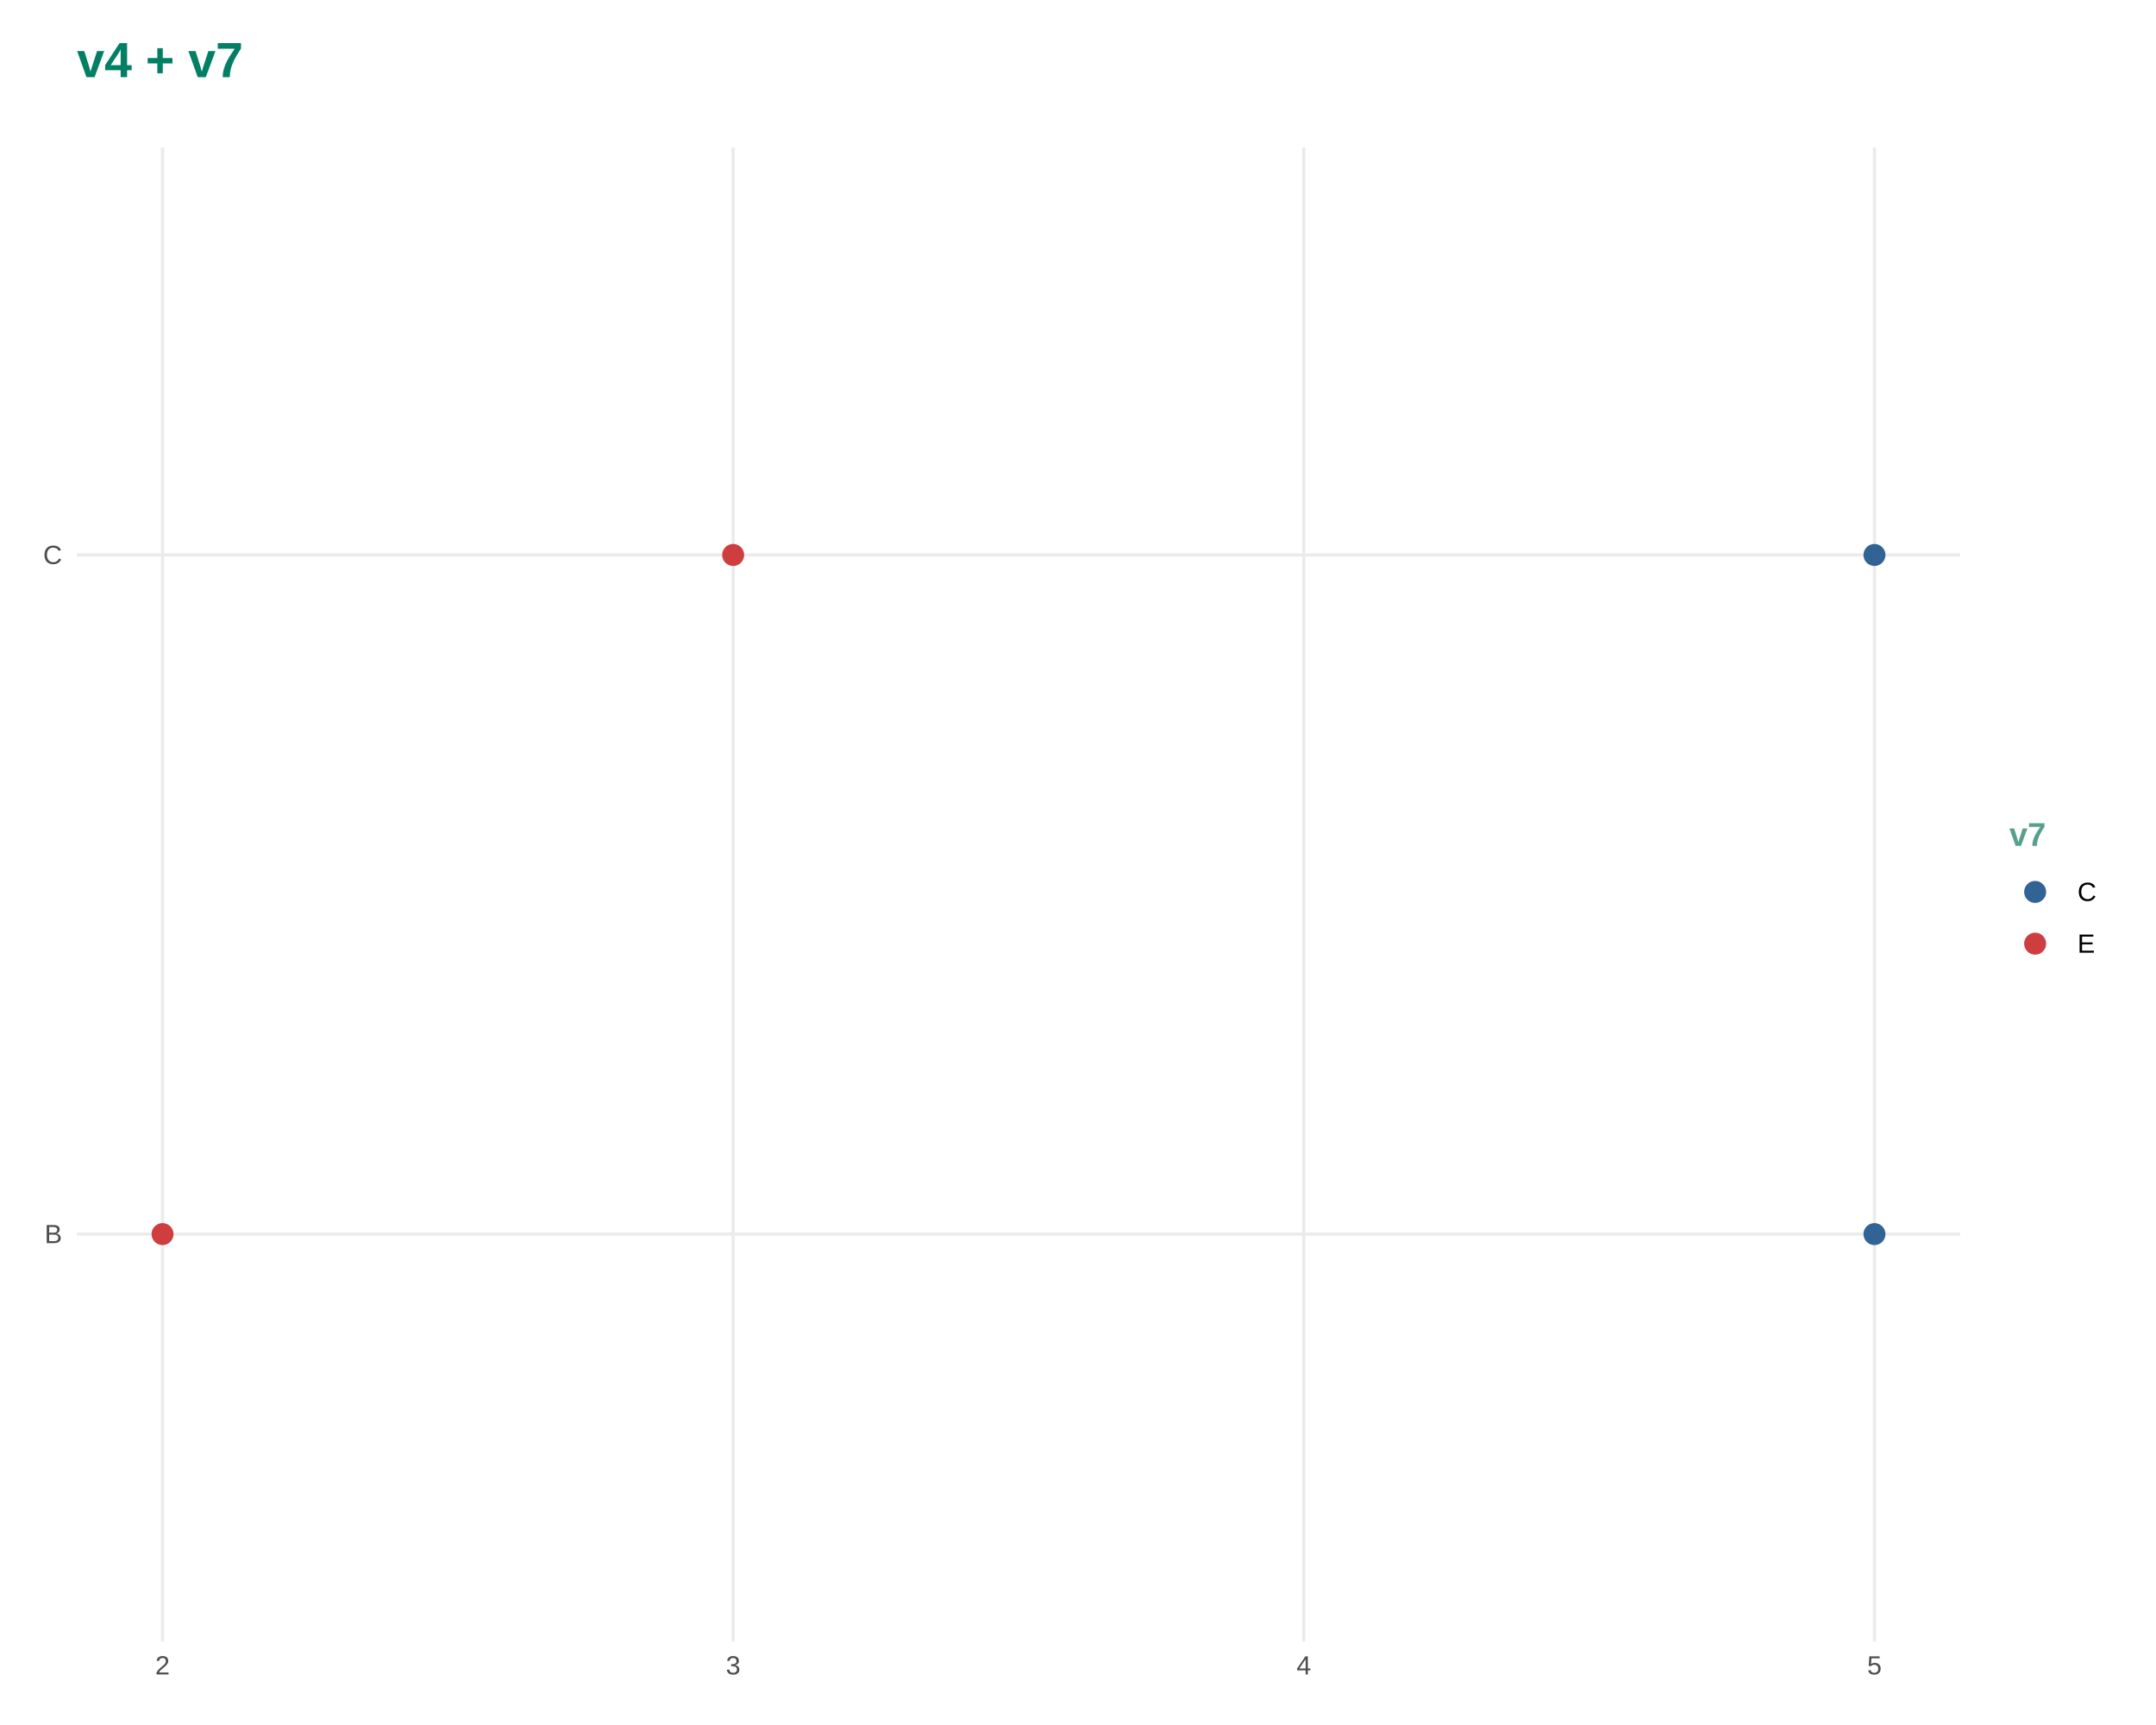
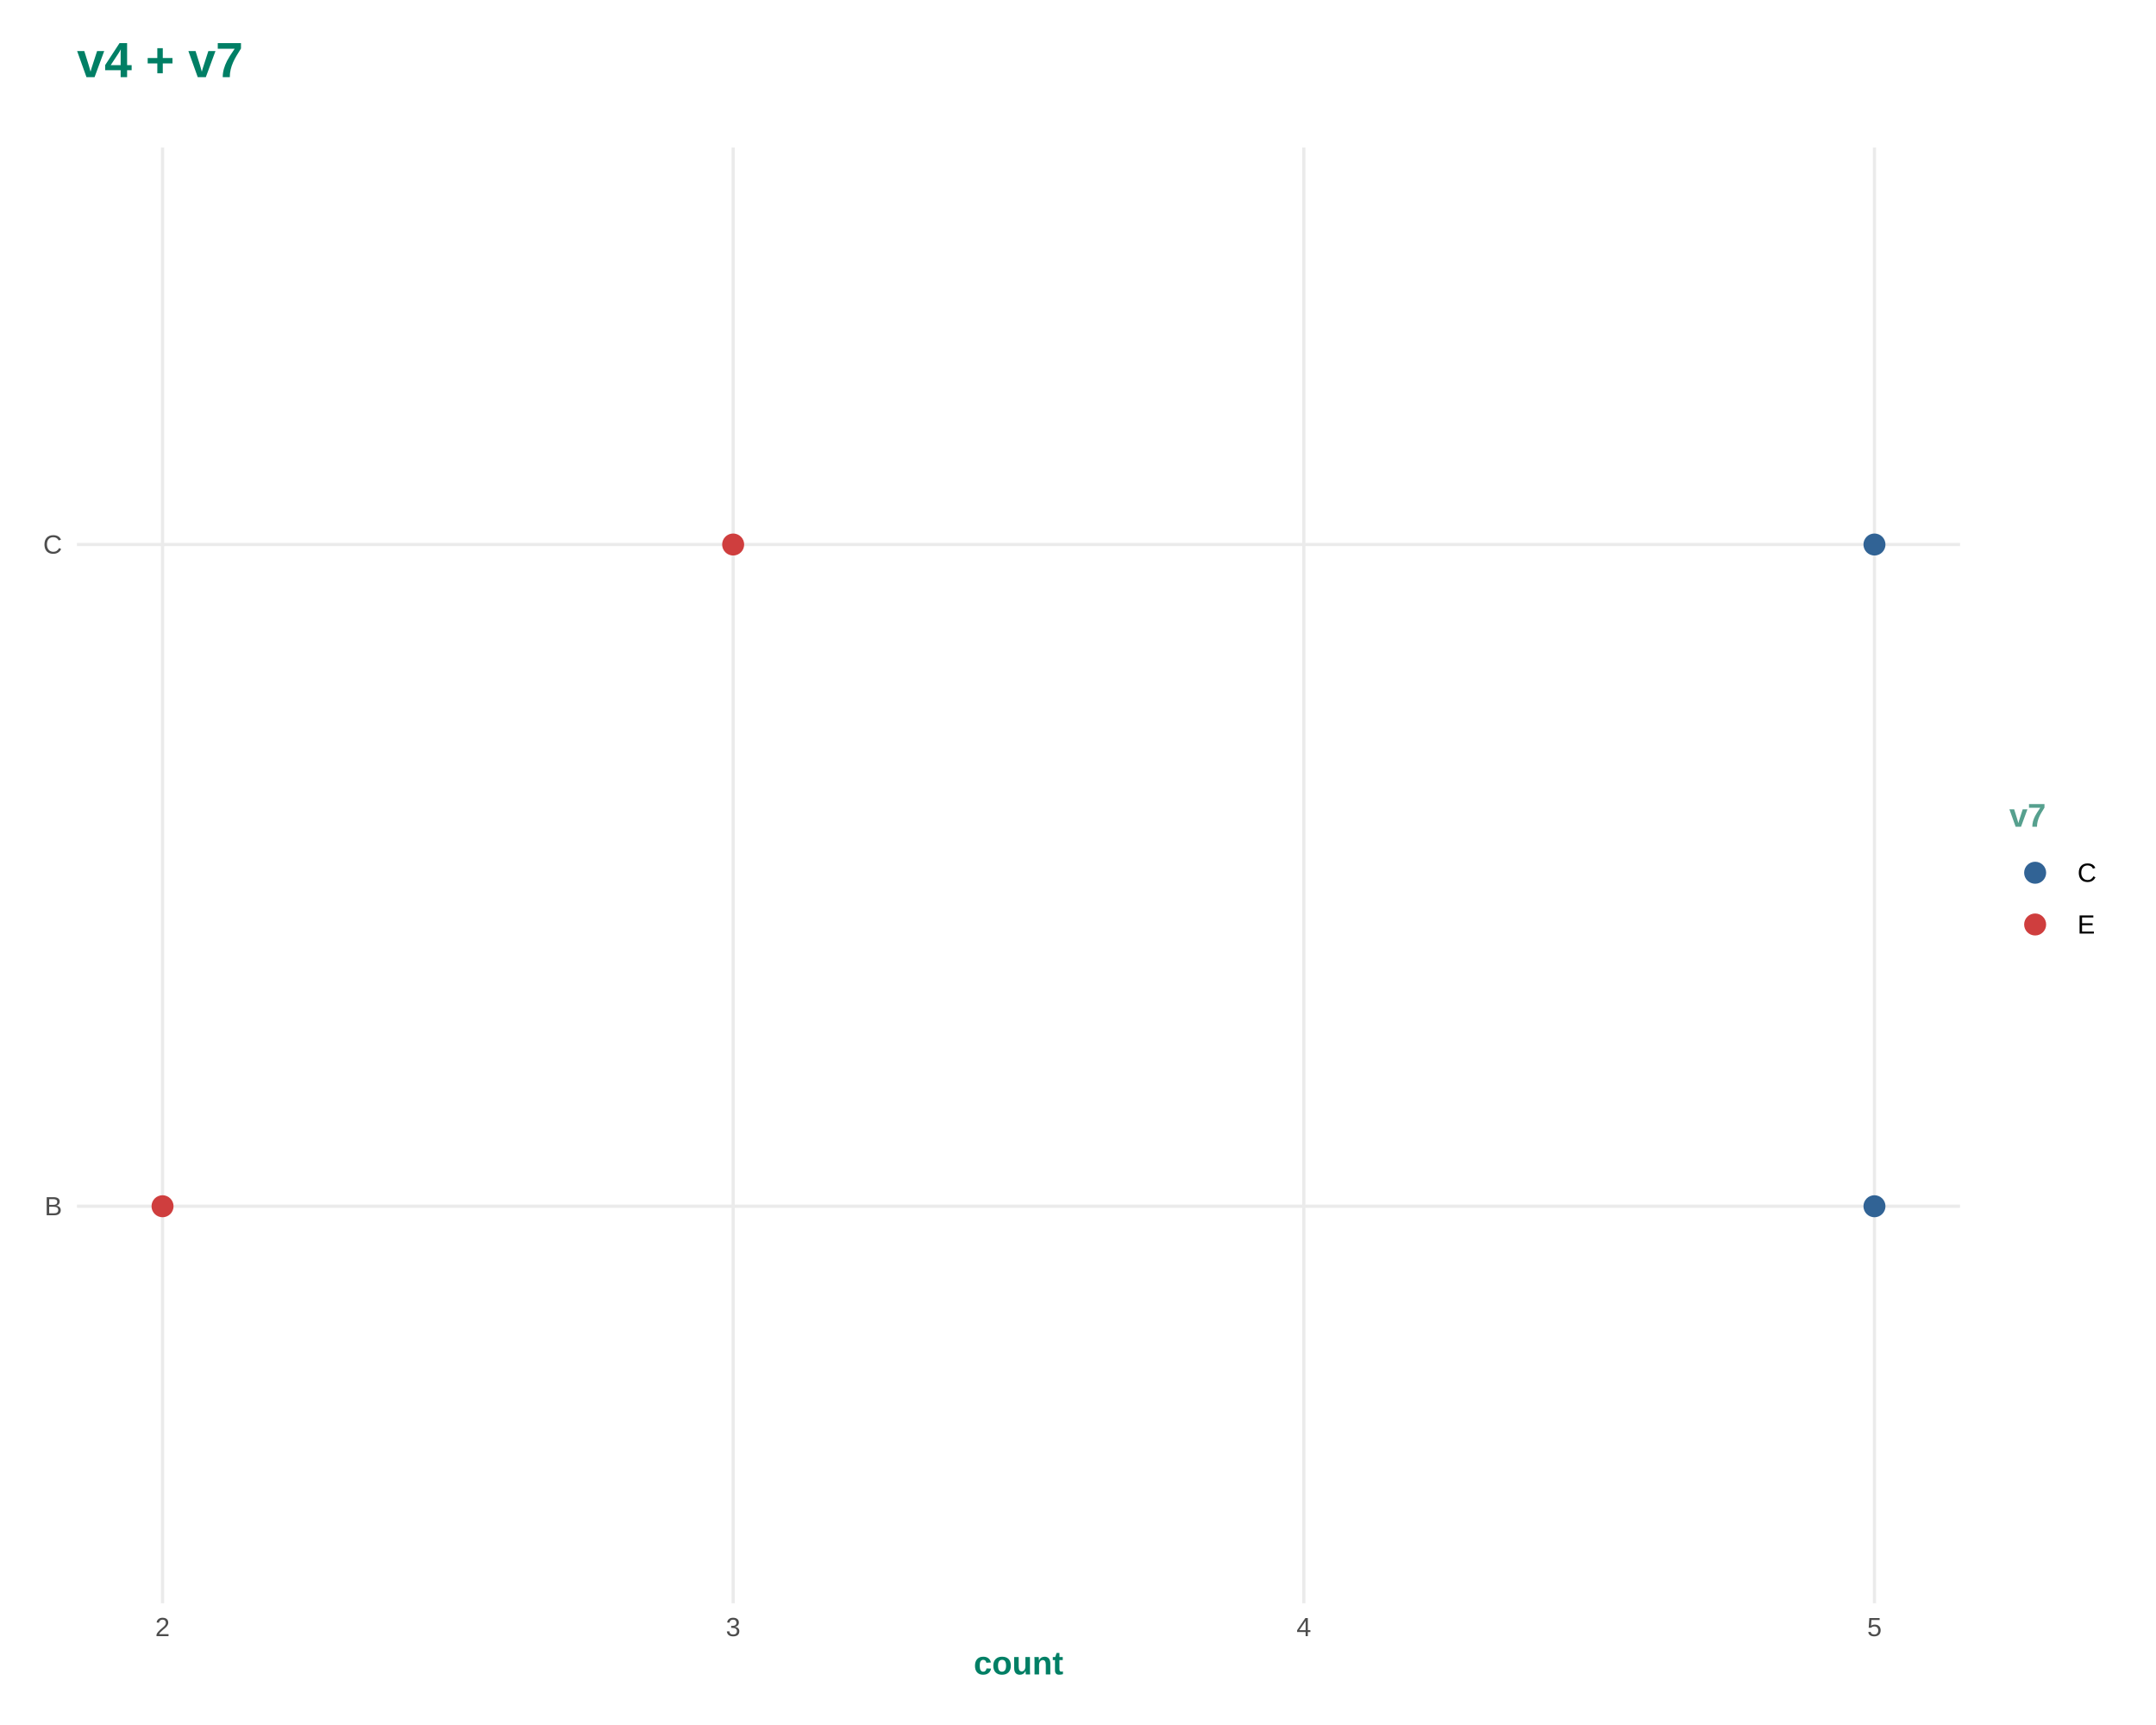
<svg xmlns="http://www.w3.org/2000/svg" viewBox="0 0 720.00 576.00">
  <defs>
    <style type="text/css">
    line, polyline, polygon, path, rect, circle {
      fill: none;
      stroke: #000000;
      stroke-linecap: round;
      stroke-linejoin: round;
      stroke-miterlimit: 10.00;
    }
  </style>
  </defs>
  <rect width="100%" height="100%" style="stroke: none; fill: #FFFFFF;" />
  <defs>
-     <clipPath id="cpMjUuNjl8NjU0LjU2fDU0OC4xNHw0OS4yNQ==">
-       <rect x="25.69" y="49.25" width="628.87" height="498.89" />
+     <clipPath id="cpMjUuNjl8NjU0LjU2fDUzNS4zNXw0OS4yNQ==">
+       <rect x="25.69" y="49.25" width="628.87" height="486.10" />
    </clipPath>
  </defs>
-   <polyline points="25.69,412.08 654.56,412.08 " style="stroke-width: 1.07; stroke: #EBEBEB; stroke-linecap: butt;" clip-path="url(#cpMjUuNjl8NjU0LjU2fDU0OC4xNHw0OS4yNQ==)" />
-   <polyline points="25.69,185.31 654.56,185.31 " style="stroke-width: 1.07; stroke: #EBEBEB; stroke-linecap: butt;" clip-path="url(#cpMjUuNjl8NjU0LjU2fDU0OC4xNHw0OS4yNQ==)" />
-   <polyline points="54.28,548.14 54.28,49.25 " style="stroke-width: 1.07; stroke: #EBEBEB; stroke-linecap: butt;" clip-path="url(#cpMjUuNjl8NjU0LjU2fDU0OC4xNHw0OS4yNQ==)" />
-   <polyline points="244.84,548.14 244.84,49.25 " style="stroke-width: 1.07; stroke: #EBEBEB; stroke-linecap: butt;" clip-path="url(#cpMjUuNjl8NjU0LjU2fDU0OC4xNHw0OS4yNQ==)" />
-   <polyline points="435.41,548.14 435.41,49.25 " style="stroke-width: 1.07; stroke: #EBEBEB; stroke-linecap: butt;" clip-path="url(#cpMjUuNjl8NjU0LjU2fDU0OC4xNHw0OS4yNQ==)" />
-   <polyline points="625.98,548.14 625.98,49.25 " style="stroke-width: 1.07; stroke: #EBEBEB; stroke-linecap: butt;" clip-path="url(#cpMjUuNjl8NjU0LjU2fDU0OC4xNHw0OS4yNQ==)" />
-   <circle cx="625.98" cy="412.08" r="2.49pt" style="stroke-width: 0.71; stroke: #316395; fill: #316395;" clip-path="url(#cpMjUuNjl8NjU0LjU2fDU0OC4xNHw0OS4yNQ==)" />
-   <circle cx="625.98" cy="185.31" r="2.49pt" style="stroke-width: 0.71; stroke: #316395; fill: #316395;" clip-path="url(#cpMjUuNjl8NjU0LjU2fDU0OC4xNHw0OS4yNQ==)" />
-   <circle cx="54.28" cy="412.08" r="2.49pt" style="stroke-width: 0.71; stroke: #CF3E3E; fill: #CF3E3E;" clip-path="url(#cpMjUuNjl8NjU0LjU2fDU0OC4xNHw0OS4yNQ==)" />
-   <circle cx="244.84" cy="185.31" r="2.49pt" style="stroke-width: 0.71; stroke: #CF3E3E; fill: #CF3E3E;" clip-path="url(#cpMjUuNjl8NjU0LjU2fDU0OC4xNHw0OS4yNQ==)" />
+   <polyline points="25.69,402.78 654.56,402.78 " style="stroke-width: 1.07; stroke: #EBEBEB; stroke-linecap: butt;" clip-path="url(#cpMjUuNjl8NjU0LjU2fDUzNS4zNXw0OS4yNQ==)" />
+   <polyline points="25.69,181.82 654.56,181.82 " style="stroke-width: 1.07; stroke: #EBEBEB; stroke-linecap: butt;" clip-path="url(#cpMjUuNjl8NjU0LjU2fDUzNS4zNXw0OS4yNQ==)" />
+   <polyline points="54.28,535.35 54.28,49.25 " style="stroke-width: 1.07; stroke: #EBEBEB; stroke-linecap: butt;" clip-path="url(#cpMjUuNjl8NjU0LjU2fDUzNS4zNXw0OS4yNQ==)" />
+   <polyline points="244.84,535.35 244.84,49.25 " style="stroke-width: 1.07; stroke: #EBEBEB; stroke-linecap: butt;" clip-path="url(#cpMjUuNjl8NjU0LjU2fDUzNS4zNXw0OS4yNQ==)" />
+   <polyline points="435.41,535.35 435.41,49.25 " style="stroke-width: 1.07; stroke: #EBEBEB; stroke-linecap: butt;" clip-path="url(#cpMjUuNjl8NjU0LjU2fDUzNS4zNXw0OS4yNQ==)" />
+   <polyline points="625.98,535.35 625.98,49.25 " style="stroke-width: 1.07; stroke: #EBEBEB; stroke-linecap: butt;" clip-path="url(#cpMjUuNjl8NjU0LjU2fDUzNS4zNXw0OS4yNQ==)" />
+   <circle cx="625.98" cy="402.78" r="2.49pt" style="stroke-width: 0.71; stroke: #316395; fill: #316395;" clip-path="url(#cpMjUuNjl8NjU0LjU2fDUzNS4zNXw0OS4yNQ==)" />
+   <circle cx="625.98" cy="181.82" r="2.49pt" style="stroke-width: 0.71; stroke: #316395; fill: #316395;" clip-path="url(#cpMjUuNjl8NjU0LjU2fDUzNS4zNXw0OS4yNQ==)" />
+   <circle cx="54.28" cy="402.78" r="2.49pt" style="stroke-width: 0.71; stroke: #CF3E3E; fill: #CF3E3E;" clip-path="url(#cpMjUuNjl8NjU0LjU2fDUzNS4zNXw0OS4yNQ==)" />
+   <circle cx="244.84" cy="181.82" r="2.49pt" style="stroke-width: 0.71; stroke: #CF3E3E; fill: #CF3E3E;" clip-path="url(#cpMjUuNjl8NjU0LjU2fDUzNS4zNXw0OS4yNQ==)" />
  <defs>
    <clipPath id="cpMC4wMHw3MjAuMDB8NTc2LjAwfDAuMDA=">
      <rect x="0.00" y="0.00" width="720.00" height="576.00" />
    </clipPath>
  </defs>
  <g clip-path="url(#cpMC4wMHw3MjAuMDB8NTc2LjAwfDAuMDA=)">
-     <text x="14.88" y="415.10" style="font-size: 8.80px; fill: #4D4D4D; font-family: Liberation Sans;" textLength="5.88px" lengthAdjust="spacingAndGlyphs">B</text>
+     <text x="14.88" y="405.80" style="font-size: 8.80px; fill: #4D4D4D; font-family: Liberation Sans;" textLength="5.88px" lengthAdjust="spacingAndGlyphs">B</text>
  </g>
  <g clip-path="url(#cpMC4wMHw3MjAuMDB8NTc2LjAwfDAuMDA=)">
-     <text x="14.40" y="188.33" style="font-size: 8.80px; fill: #4D4D4D; font-family: Liberation Sans;" textLength="6.36px" lengthAdjust="spacingAndGlyphs">C</text>
+     <text x="14.40" y="184.85" style="font-size: 8.80px; fill: #4D4D4D; font-family: Liberation Sans;" textLength="6.36px" lengthAdjust="spacingAndGlyphs">C</text>
  </g>
  <g clip-path="url(#cpMC4wMHw3MjAuMDB8NTc2LjAwfDAuMDA=)">
-     <text x="51.83" y="559.12" style="font-size: 8.80px; fill: #4D4D4D; font-family: Liberation Sans;" textLength="4.89px" lengthAdjust="spacingAndGlyphs">2</text>
+     <text x="51.83" y="546.33" style="font-size: 8.80px; fill: #4D4D4D; font-family: Liberation Sans;" textLength="4.89px" lengthAdjust="spacingAndGlyphs">2</text>
  </g>
  <g clip-path="url(#cpMC4wMHw3MjAuMDB8NTc2LjAwfDAuMDA=)">
-     <text x="242.40" y="559.12" style="font-size: 8.80px; fill: #4D4D4D; font-family: Liberation Sans;" textLength="4.89px" lengthAdjust="spacingAndGlyphs">3</text>
+     <text x="242.40" y="546.33" style="font-size: 8.80px; fill: #4D4D4D; font-family: Liberation Sans;" textLength="4.89px" lengthAdjust="spacingAndGlyphs">3</text>
  </g>
  <g clip-path="url(#cpMC4wMHw3MjAuMDB8NTc2LjAwfDAuMDA=)">
-     <text x="432.97" y="559.12" style="font-size: 8.80px; fill: #4D4D4D; font-family: Liberation Sans;" textLength="4.89px" lengthAdjust="spacingAndGlyphs">4</text>
+     <text x="432.97" y="546.33" style="font-size: 8.80px; fill: #4D4D4D; font-family: Liberation Sans;" textLength="4.89px" lengthAdjust="spacingAndGlyphs">4</text>
  </g>
  <g clip-path="url(#cpMC4wMHw3MjAuMDB8NTc2LjAwfDAuMDA=)">
-     <text x="623.53" y="559.12" style="font-size: 8.80px; fill: #4D4D4D; font-family: Liberation Sans;" textLength="4.89px" lengthAdjust="spacingAndGlyphs">5</text>
+     <text x="623.53" y="546.33" style="font-size: 8.80px; fill: #4D4D4D; font-family: Liberation Sans;" textLength="4.89px" lengthAdjust="spacingAndGlyphs">5</text>
  </g>
  <g clip-path="url(#cpMC4wMHw3MjAuMDB8NTc2LjAwfDAuMDA=)">
-     <text x="671.00" y="282.45" style="font-size: 11.00px; font-weight: bold; fill: #56A08E; font-family: Liberation Sans;" textLength="12.25px" lengthAdjust="spacingAndGlyphs">v7</text>
-   </g>
-   <circle cx="679.64" cy="297.82" r="2.49pt" style="stroke-width: 0.71; stroke: #316395; fill: #316395;" clip-path="url(#cpMC4wMHw3MjAuMDB8NTc2LjAwfDAuMDA=)" />
-   <circle cx="679.64" cy="315.10" r="2.49pt" style="stroke-width: 0.71; stroke: #CF3E3E; fill: #CF3E3E;" clip-path="url(#cpMC4wMHw3MjAuMDB8NTc2LjAwfDAuMDA=)" />
-   <g clip-path="url(#cpMC4wMHw3MjAuMDB8NTc2LjAwfDAuMDA=)">
-     <text x="693.76" y="300.84" style="font-size: 8.80px; font-family: Liberation Sans;" textLength="6.36px" lengthAdjust="spacingAndGlyphs">C</text>
+     <text x="325.16" y="559.12" style="font-size: 11.00px; font-weight: bold; fill: #007F65; font-family: Liberation Sans;" textLength="29.94px" lengthAdjust="spacingAndGlyphs">count</text>
  </g>
  <g clip-path="url(#cpMC4wMHw3MjAuMDB8NTc2LjAwfDAuMDA=)">
-     <text x="693.76" y="318.12" style="font-size: 8.80px; font-family: Liberation Sans;" textLength="5.88px" lengthAdjust="spacingAndGlyphs">E</text>
+     <text x="671.00" y="276.06" style="font-size: 11.00px; font-weight: bold; fill: #56A08E; font-family: Liberation Sans;" textLength="12.25px" lengthAdjust="spacingAndGlyphs">v7</text>
+   </g>
+   <circle cx="679.64" cy="291.42" r="2.49pt" style="stroke-width: 0.71; stroke: #316395; fill: #316395;" clip-path="url(#cpMC4wMHw3MjAuMDB8NTc2LjAwfDAuMDA=)" />
+   <circle cx="679.64" cy="308.70" r="2.49pt" style="stroke-width: 0.71; stroke: #CF3E3E; fill: #CF3E3E;" clip-path="url(#cpMC4wMHw3MjAuMDB8NTc2LjAwfDAuMDA=)" />
+   <g clip-path="url(#cpMC4wMHw3MjAuMDB8NTc2LjAwfDAuMDA=)">
+     <text x="693.76" y="294.45" style="font-size: 8.80px; font-family: Liberation Sans;" textLength="6.36px" lengthAdjust="spacingAndGlyphs">C</text>
+   </g>
+   <g clip-path="url(#cpMC4wMHw3MjAuMDB8NTc2LjAwfDAuMDA=)">
+     <text x="693.76" y="311.73" style="font-size: 8.80px; font-family: Liberation Sans;" textLength="5.88px" lengthAdjust="spacingAndGlyphs">E</text>
  </g>
  <g clip-path="url(#cpMC4wMHw3MjAuMDB8NTc2LjAwfDAuMDA=)">
    <text x="25.69" y="25.76" style="font-size: 16.50px; font-weight: bold; fill: #007F65; font-family: Liberation Sans;" textLength="55.48px" lengthAdjust="spacingAndGlyphs">v4 + v7</text>
  </g>
</svg>
